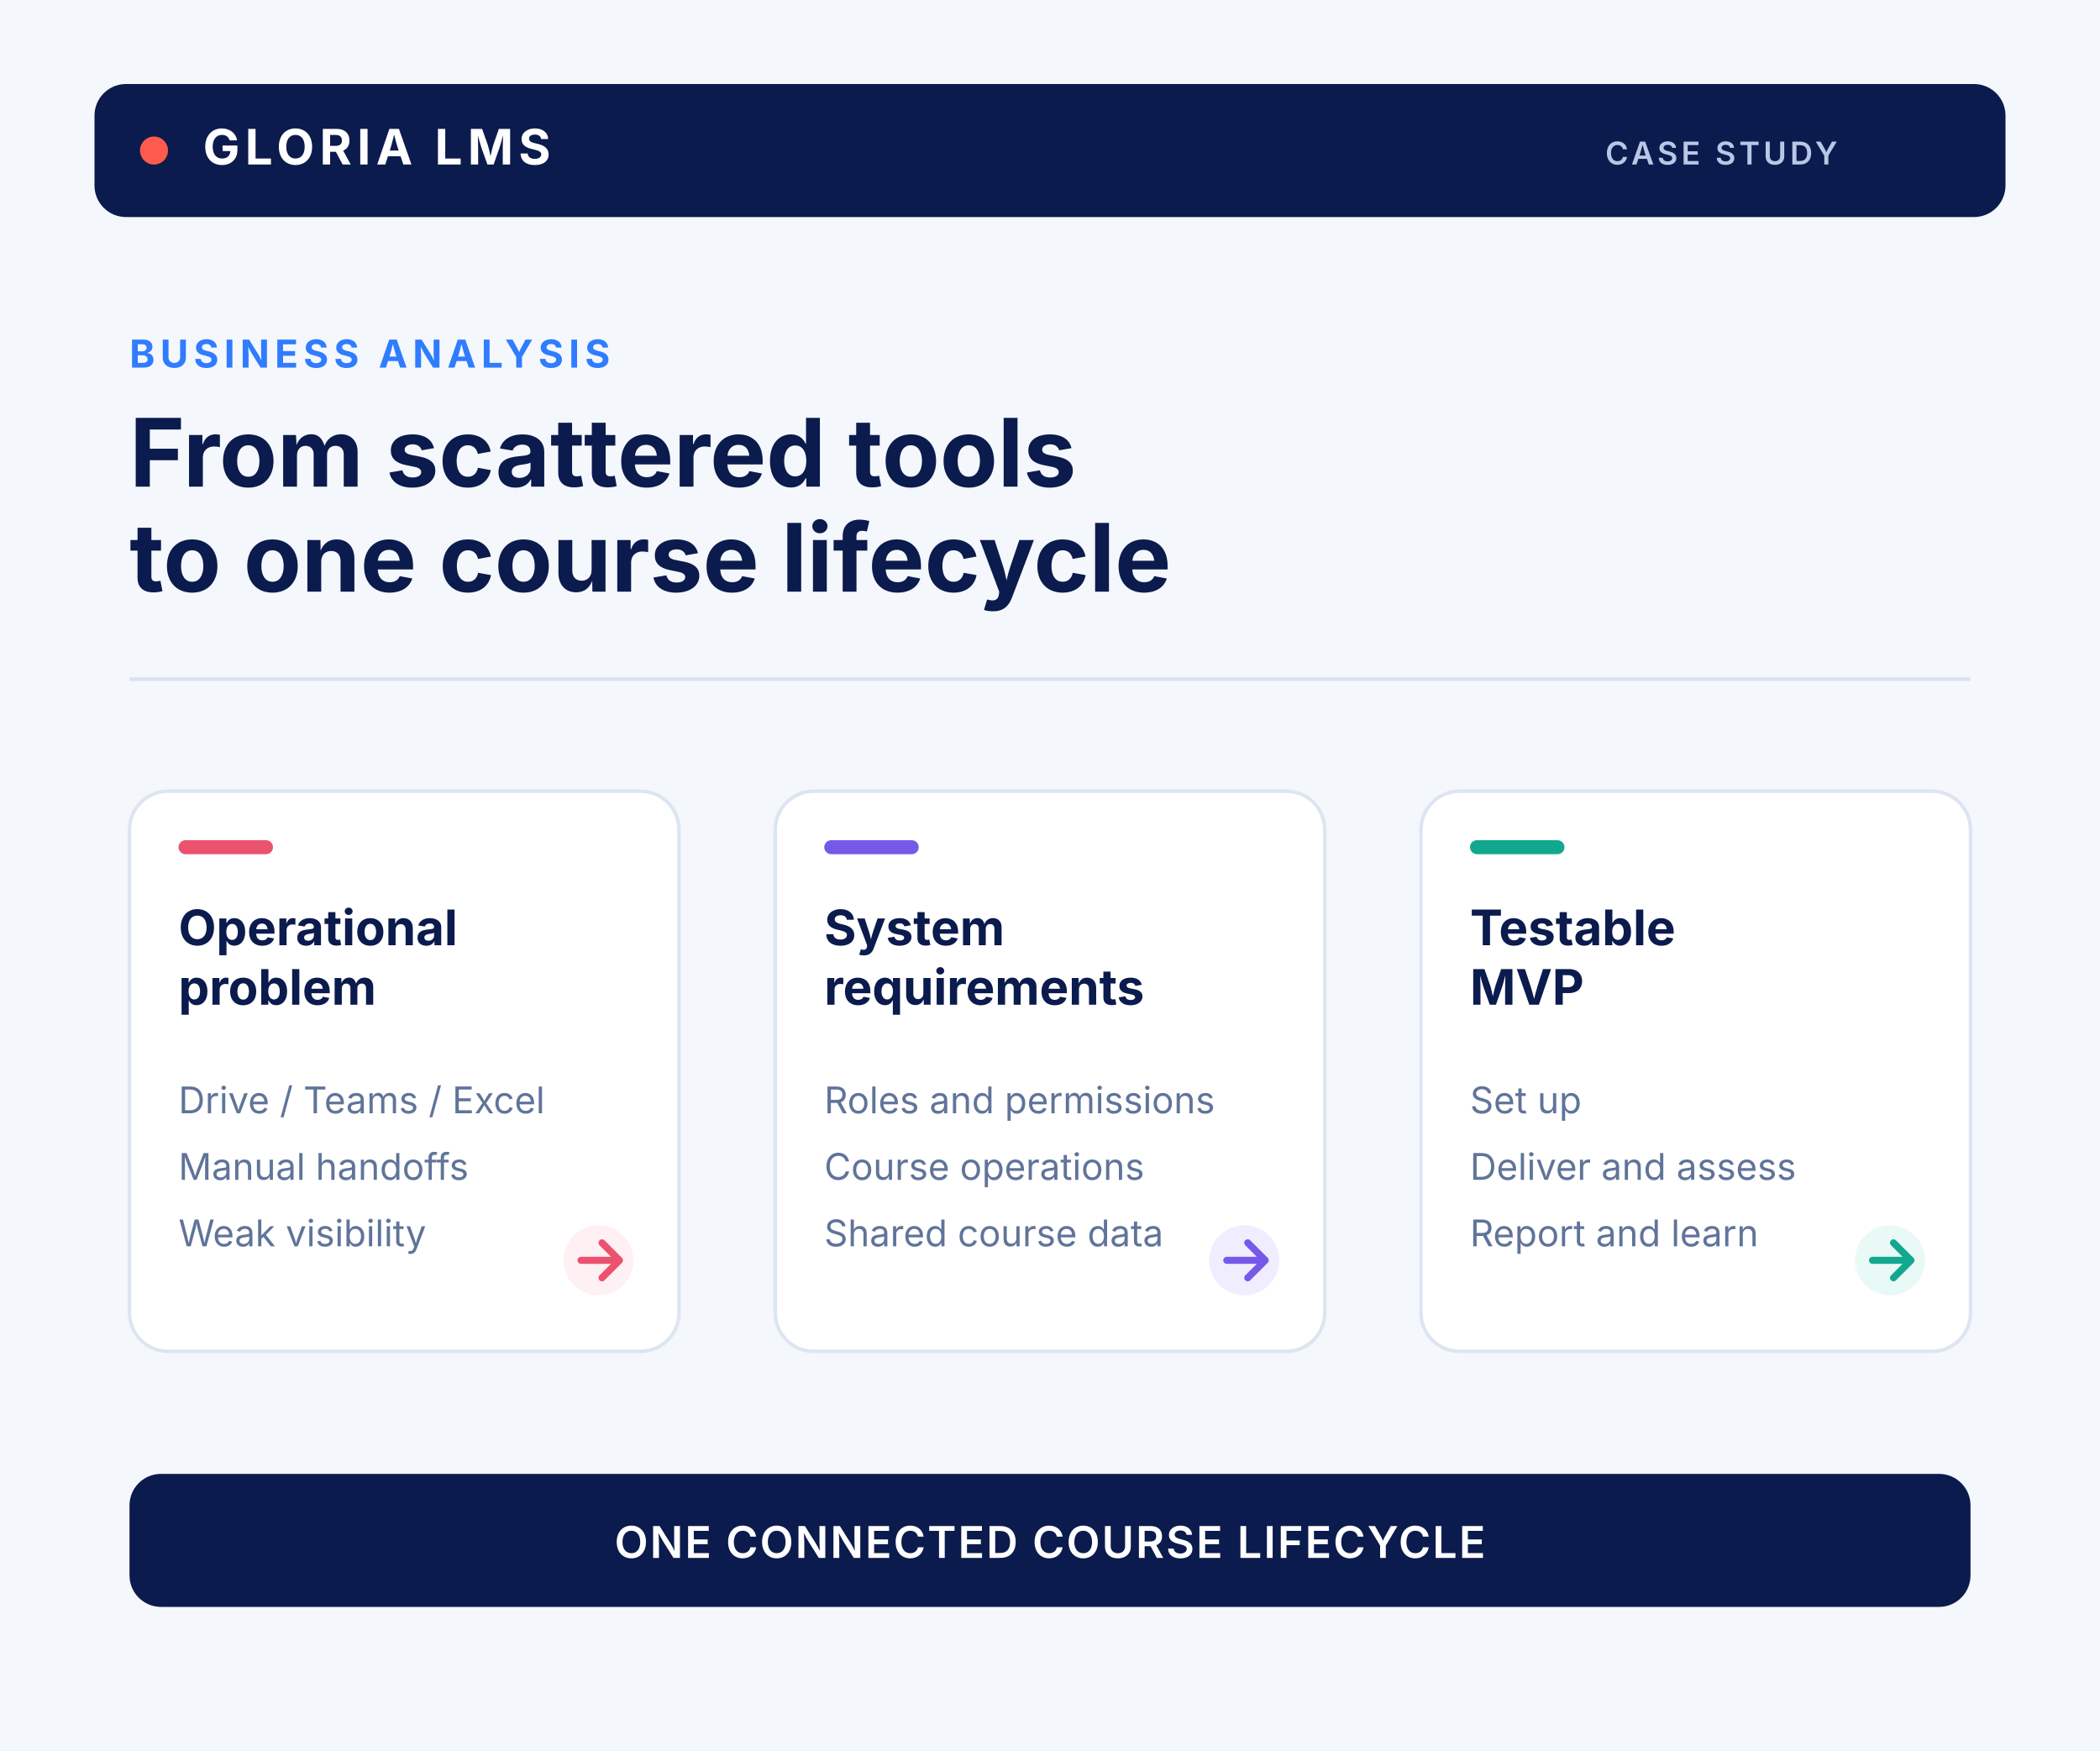
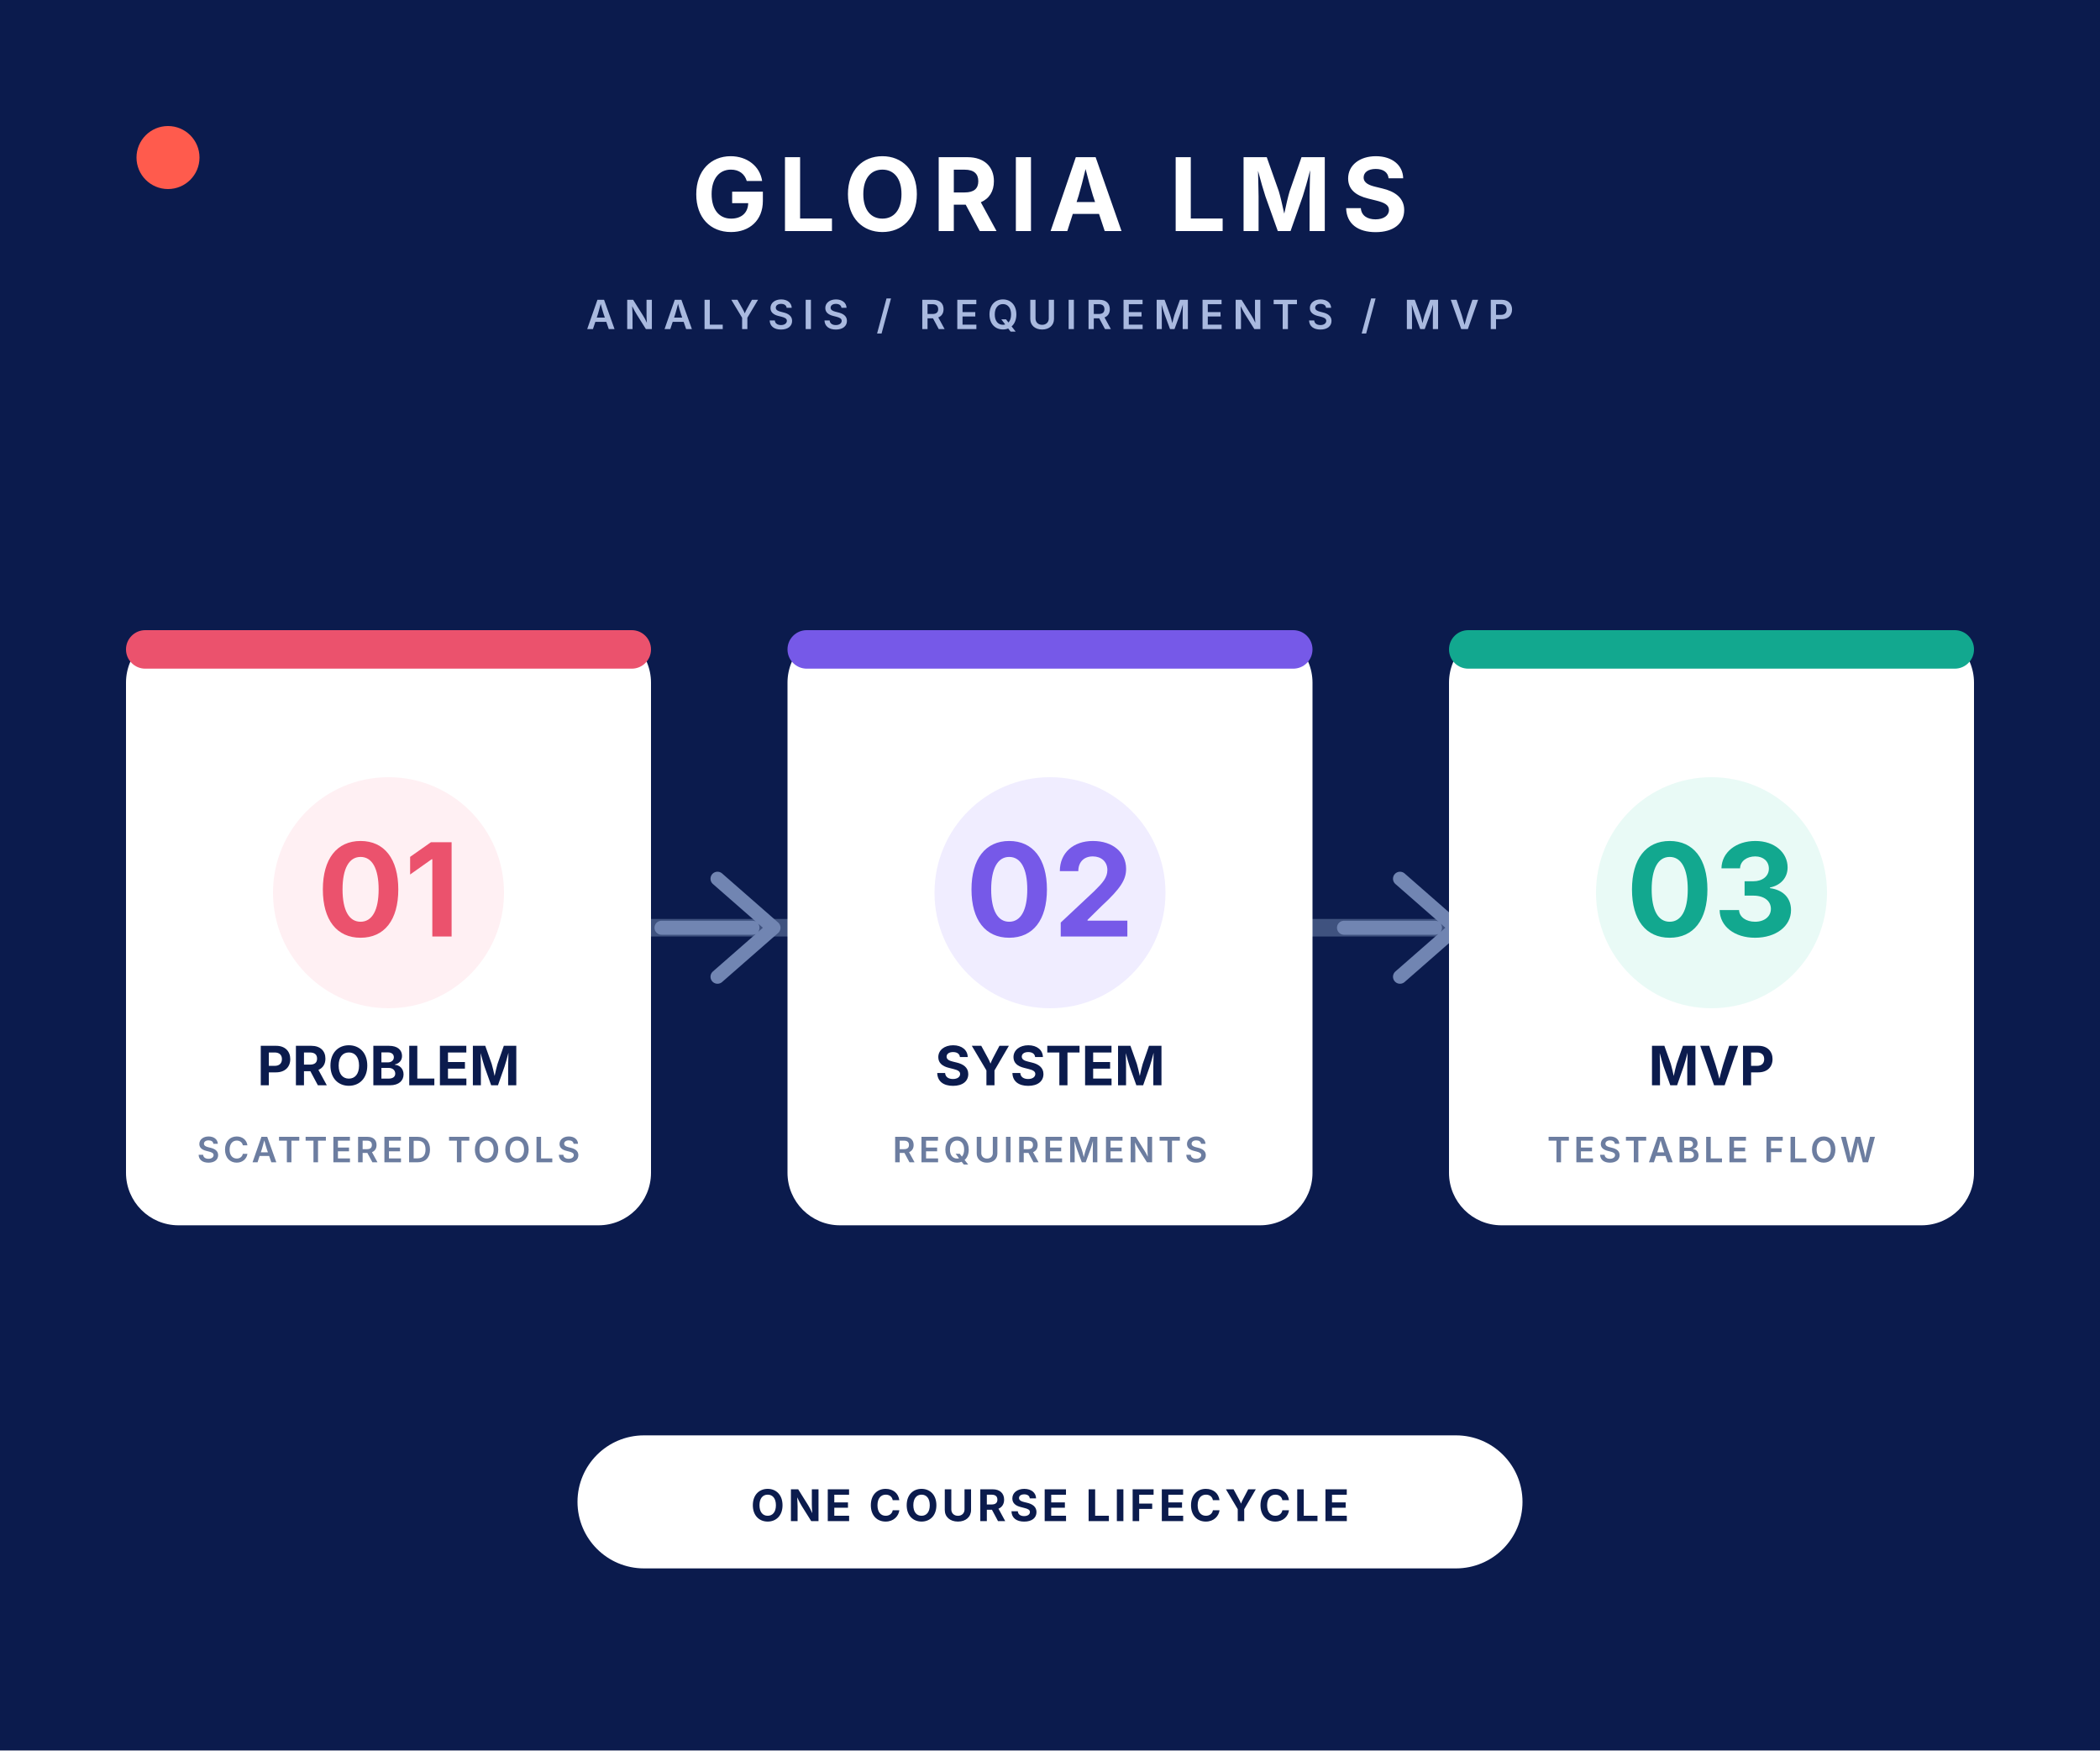
<svg xmlns="http://www.w3.org/2000/svg" viewBox="0 0 1200 1000" role="img" aria-labelledby="title desc">
-   <rect width="1200" height="1000" fill="#f4f7fb" />
-   <rect x="54" y="48" width="1092" height="76" rx="18" fill="#0b1b4d" />
-   <circle cx="88" cy="86" r="8" fill="#ff5b4d" />
-   <text x="116" y="94" fill="#ffffff" font-family="Inter, Arial, sans-serif" font-size="28" font-weight="700" letter-spacing="3">GLORIA LMS</text>
-   <text x="1050" y="94" fill="#b9c7e6" font-family="Inter, Arial, sans-serif" font-size="18" font-weight="600" text-anchor="end" letter-spacing="2">CASE STUDY</text>
-   <text x="74" y="210" fill="#2f7cff" font-family="Inter, Arial, sans-serif" font-size="22" font-weight="700" letter-spacing="3">BUSINESS ANALYSIS</text>
-   <text x="74" y="278" fill="#0b1b4d" font-family="Inter, Arial, sans-serif" font-size="54" font-weight="700">From scattered tools</text>
-   <text x="74" y="338" fill="#0b1b4d" font-family="Inter, Arial, sans-serif" font-size="54" font-weight="700">to one course lifecycle</text>
-   <line x1="74" y1="388" x2="1126" y2="388" stroke="#d9e2f0" stroke-width="2" />
-   <g transform="translate(74 452)">
-     <rect width="314" height="320" rx="22" fill="#ffffff" stroke="#dce5f1" stroke-width="2" />
-     <rect x="28" y="28" width="54" height="8" rx="4" fill="#eb526d" />
-     <text x="28" y="88" fill="#0b1b4d" font-family="Inter, Arial, sans-serif" font-size="28" font-weight="700">Operational</text>
-     <text x="28" y="122" fill="#0b1b4d" font-family="Inter, Arial, sans-serif" font-size="28" font-weight="700">problem</text>
-     <text x="28" y="184" fill="#60749a" font-family="Inter, Arial, sans-serif" font-size="21">Drive / Teams / Excel</text>
-     <text x="28" y="222" fill="#60749a" font-family="Inter, Arial, sans-serif" font-size="21">Manual handoffs</text>
-     <text x="28" y="260" fill="#60749a" font-family="Inter, Arial, sans-serif" font-size="21">Weak visibility</text>
-     <circle cx="268" cy="268" r="20" fill="#fff0f3" />
-     <path d="M258 268h20M270 258l10 10-10 10" fill="none" stroke="#eb526d" stroke-width="4" stroke-linecap="round" stroke-linejoin="round" />
+   <rect width="1200" height="1000" fill="#0b1b4d" />
+   <circle cx="96" cy="90" r="18" fill="#ff5b4d" />
+   <text x="600" y="132" fill="#ffffff" font-family="Inter, Arial, sans-serif" font-size="58" font-weight="700" text-anchor="middle" letter-spacing="6">GLORIA LMS</text>
+   <text x="600" y="188" fill="#a9b9df" font-family="Inter, Arial, sans-serif" font-size="23" font-weight="600" text-anchor="middle" letter-spacing="5">ANALYSIS / REQUIREMENTS / MVP</text>
+   <line x1="188" y1="530" x2="1012" y2="530" stroke="#3f527f" stroke-width="10" stroke-linecap="round" />
+   <path d="M378 530h52M410 502l32 28-32 28M768 530h52M800 502l32 28-32 28" fill="none" stroke="#7185b2" stroke-width="8" stroke-linecap="round" stroke-linejoin="round" />
+   <g transform="translate(72 360)">
+     <rect width="300" height="340" rx="30" fill="#ffffff" />
+     <rect width="300" height="22" rx="11" fill="#eb526d" />
+     <circle cx="150" cy="150" r="66" fill="#fff0f3" />
+     <text x="150" y="175" fill="#eb526d" font-family="Inter, Arial, sans-serif" font-size="74" font-weight="700" text-anchor="middle">01</text>
+     <text x="150" y="260" fill="#0b1b4d" font-family="Inter, Arial, sans-serif" font-size="31" font-weight="700" text-anchor="middle">PROBLEM</text>
+     <text x="150" y="304" fill="#6c7da0" font-family="Inter, Arial, sans-serif" font-size="20" font-weight="600" text-anchor="middle" letter-spacing="2">SCATTERED TOOLS</text>
  </g>
-   <g transform="translate(443 452)">
-     <rect width="314" height="320" rx="22" fill="#ffffff" stroke="#dce5f1" stroke-width="2" />
-     <rect x="28" y="28" width="54" height="8" rx="4" fill="#7659e8" />
-     <text x="28" y="88" fill="#0b1b4d" font-family="Inter, Arial, sans-serif" font-size="28" font-weight="700">System</text>
-     <text x="28" y="122" fill="#0b1b4d" font-family="Inter, Arial, sans-serif" font-size="28" font-weight="700">requirements</text>
-     <text x="28" y="184" fill="#60749a" font-family="Inter, Arial, sans-serif" font-size="21">Roles and permissions</text>
-     <text x="28" y="222" fill="#60749a" font-family="Inter, Arial, sans-serif" font-size="21">Course operations</text>
-     <text x="28" y="260" fill="#60749a" font-family="Inter, Arial, sans-serif" font-size="21">Shared course data</text>
-     <circle cx="268" cy="268" r="20" fill="#f0edff" />
-     <path d="M258 268h20M270 258l10 10-10 10" fill="none" stroke="#7659e8" stroke-width="4" stroke-linecap="round" stroke-linejoin="round" />
+   <g transform="translate(450 360)">
+     <rect width="300" height="340" rx="30" fill="#ffffff" />
+     <rect width="300" height="22" rx="11" fill="#7659e8" />
+     <circle cx="150" cy="150" r="66" fill="#f0edff" />
+     <text x="150" y="175" fill="#7659e8" font-family="Inter, Arial, sans-serif" font-size="74" font-weight="700" text-anchor="middle">02</text>
+     <text x="150" y="260" fill="#0b1b4d" font-family="Inter, Arial, sans-serif" font-size="31" font-weight="700" text-anchor="middle">SYSTEM</text>
+     <text x="150" y="304" fill="#6c7da0" font-family="Inter, Arial, sans-serif" font-size="20" font-weight="600" text-anchor="middle" letter-spacing="2">REQUIREMENTS</text>
  </g>
-   <g transform="translate(812 452)">
-     <rect width="314" height="320" rx="22" fill="#ffffff" stroke="#dce5f1" stroke-width="2" />
-     <rect x="28" y="28" width="54" height="8" rx="4" fill="#12a88f" />
-     <text x="28" y="88" fill="#0b1b4d" font-family="Inter, Arial, sans-serif" font-size="28" font-weight="700">Testable</text>
-     <text x="28" y="122" fill="#0b1b4d" font-family="Inter, Arial, sans-serif" font-size="28" font-weight="700">MVP</text>
-     <text x="28" y="184" fill="#60749a" font-family="Inter, Arial, sans-serif" font-size="21">Set up</text>
-     <text x="28" y="222" fill="#60749a" font-family="Inter, Arial, sans-serif" font-size="21">Deliver and assess</text>
-     <text x="28" y="260" fill="#60749a" font-family="Inter, Arial, sans-serif" font-size="21">Report and learn</text>
-     <circle cx="268" cy="268" r="20" fill="#e9faf6" />
-     <path d="M258 268h20M270 258l10 10-10 10" fill="none" stroke="#12a88f" stroke-width="4" stroke-linecap="round" stroke-linejoin="round" />
+   <g transform="translate(828 360)">
+     <rect width="300" height="340" rx="30" fill="#ffffff" />
+     <rect width="300" height="22" rx="11" fill="#12a88f" />
+     <circle cx="150" cy="150" r="66" fill="#e9faf6" />
+     <text x="150" y="175" fill="#12a88f" font-family="Inter, Arial, sans-serif" font-size="74" font-weight="700" text-anchor="middle">03</text>
+     <text x="150" y="260" fill="#0b1b4d" font-family="Inter, Arial, sans-serif" font-size="31" font-weight="700" text-anchor="middle">MVP</text>
+     <text x="150" y="304" fill="#6c7da0" font-family="Inter, Arial, sans-serif" font-size="20" font-weight="600" text-anchor="middle" letter-spacing="2">TESTABLE FLOW</text>
  </g>
-   <rect x="74" y="842" width="1052" height="76" rx="18" fill="#0b1b4d" />
-   <text x="600" y="890" fill="#ffffff" font-family="Inter, Arial, sans-serif" font-size="25" font-weight="600" text-anchor="middle" letter-spacing="1">ONE CONNECTED COURSE LIFECYCLE</text>
+   <rect x="330" y="820" width="540" height="76" rx="38" fill="#ffffff" />
+   <text x="600" y="869" fill="#0b1b4d" font-family="Inter, Arial, sans-serif" font-size="25" font-weight="700" text-anchor="middle" letter-spacing="2">ONE COURSE LIFECYCLE</text>
</svg>
